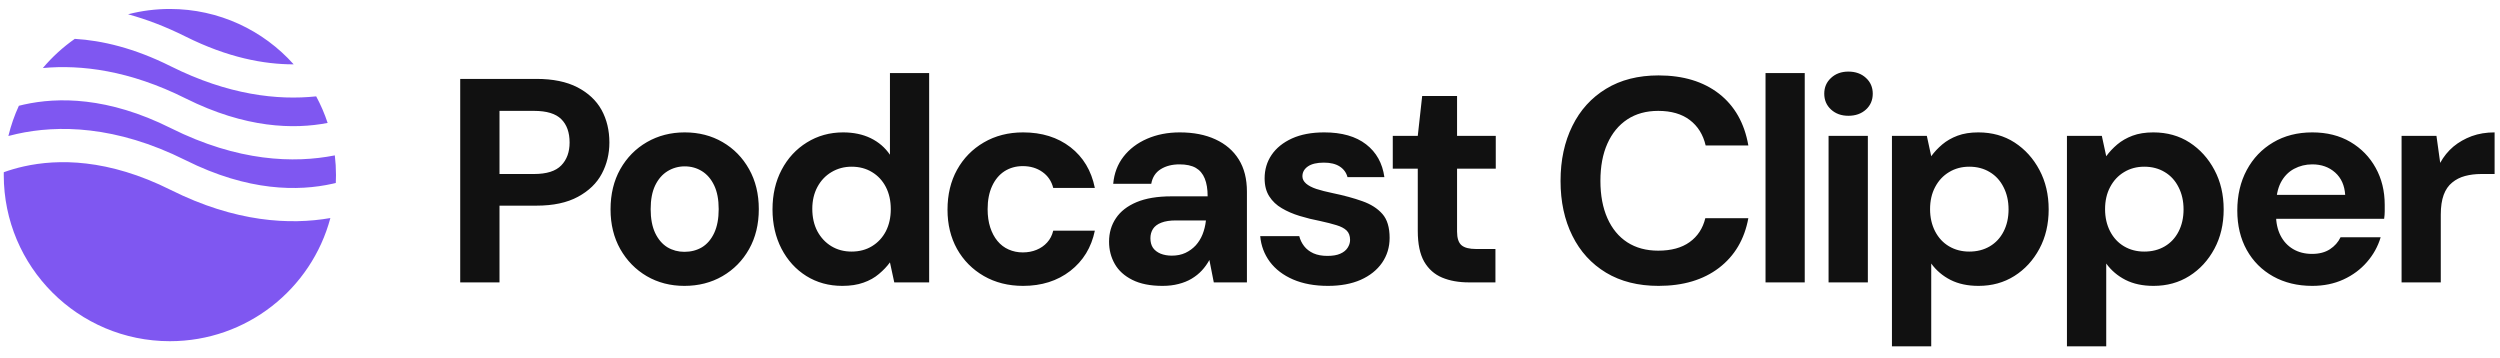
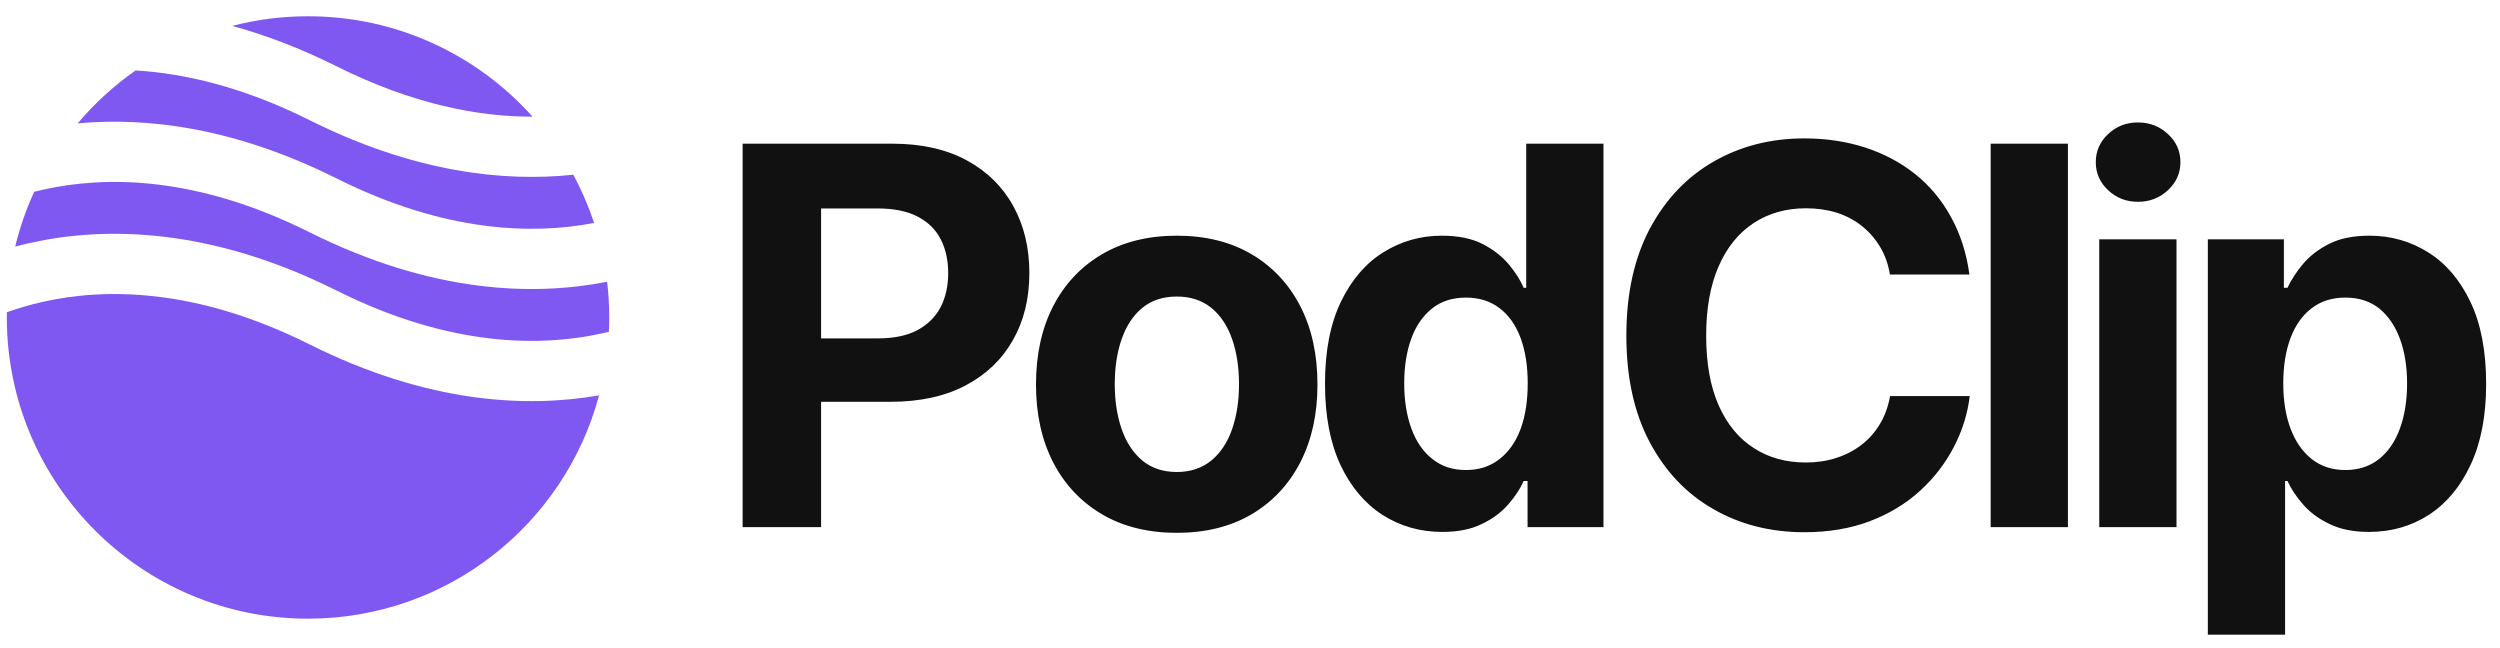
- <svg xmlns="http://www.w3.org/2000/svg" data-logo="logo" viewBox="0 0 301 43">
+ <svg xmlns="http://www.w3.org/2000/svg" data-logo="logo" viewBox="0 0 166 43">
  <g id="logogram" transform="translate(0, 1) rotate(0) ">
    <path fill-rule="evenodd" clip-rule="evenodd" d="M9.005 3.678C7.575 4.678 6.281 5.861 5.158 7.192C9.747 6.766 15.578 7.462 22.347 10.847C29.576 14.461 35.396 14.583 39.447 13.802C39.08 12.689 38.617 11.619 38.069 10.602C33.432 11.091 27.487 10.444 20.558 6.98C16.159 4.78 12.28 3.874 9.005 3.678ZM35.36 6.747C31.698 2.655 26.376 0.08 20.453 0.08C18.713 0.08 17.025 0.302 15.416 0.719C17.596 1.314 19.91 2.184 22.347 3.402C27.42 5.938 31.799 6.755 35.36 6.747ZM40.313 17.708C35.419 18.674 28.661 18.476 20.558 14.424C12.983 10.636 6.953 10.684 2.887 11.588C2.677 11.634 2.472 11.684 2.272 11.735C1.739 12.892 1.314 14.11 1.009 15.374C1.335 15.287 1.672 15.205 2.019 15.127C6.952 14.031 13.923 14.079 22.347 18.291C29.923 22.079 35.952 22.031 40.019 21.127C40.158 21.096 40.295 21.064 40.43 21.032C40.445 20.716 40.453 20.399 40.453 20.08C40.453 19.277 40.405 18.486 40.313 17.708ZM39.777 25.252C34.931 26.099 28.37 25.774 20.558 21.869C12.983 18.081 6.953 18.129 2.887 19.032C1.984 19.233 1.172 19.477 0.456 19.735C0.454 19.85 0.453 19.965 0.453 20.08C0.453 31.126 9.407 40.08 20.453 40.08C29.71 40.08 37.498 33.791 39.777 25.252Z" fill="#7F57F1" />
  </g>
-   <g id="logotype" transform="translate(47, 1)">
-     <path fill="#111111" d="M13.14 33L8.41 33L8.41 8.50L17.59 8.50Q20.56 8.50 22.52 9.51Q24.48 10.53 25.43 12.24Q26.37 13.96 26.37 16.16L26.37 16.16Q26.37 18.20 25.46 19.91Q24.55 21.63 22.59 22.69Q20.63 23.76 17.59 23.76L17.59 23.76L13.14 23.76L13.14 33ZM13.14 12.35L13.14 19.95L17.30 19.95Q19.58 19.95 20.58 18.91Q21.58 17.88 21.58 16.16L21.58 16.16Q21.58 14.34 20.58 13.35Q19.58 12.35 17.30 12.35L17.30 12.35L13.14 12.35ZM35.40 33.42L35.40 33.42Q32.88 33.42 30.87 32.25Q28.86 31.07 27.68 28.99Q26.51 26.91 26.51 24.21L26.51 24.21Q26.51 21.45 27.68 19.37Q28.86 17.28 30.89 16.11Q32.92 14.94 35.44 14.94L35.44 14.94Q37.99 14.94 40.00 16.11Q42.02 17.28 43.19 19.37Q44.36 21.45 44.36 24.18L44.36 24.18Q44.36 26.91 43.19 28.99Q42.02 31.07 39.98 32.25Q37.96 33.42 35.40 33.42ZM35.40 29.32L35.40 29.32Q36.59 29.32 37.52 28.77Q38.45 28.20 38.99 27.05Q39.53 25.89 39.53 24.18L39.53 24.18Q39.53 22.46 38.99 21.33Q38.45 20.19 37.52 19.61Q36.59 19.03 35.44 19.03L35.44 19.03Q34.32 19.03 33.37 19.61Q32.43 20.19 31.88 21.33Q31.34 22.46 31.34 24.18L31.34 24.18Q31.34 25.89 31.88 27.05Q32.43 28.20 33.35 28.77Q34.28 29.32 35.40 29.32ZM54.41 33.42L54.41 33.42Q51.99 33.42 50.08 32.23Q48.18 31.04 47.09 28.94Q46.01 26.84 46.01 24.21L46.01 24.21Q46.01 21.52 47.11 19.44Q48.21 17.35 50.15 16.15Q52.10 14.94 54.51 14.94L54.51 14.94Q56.40 14.94 57.84 15.64Q59.27 16.34 60.15 17.63L60.15 17.63L60.15 7.80L64.87 7.80L64.87 33L60.67 33L60.15 30.59L60.15 30.59Q59.62 31.32 58.83 31.98Q58.05 32.65 56.96 33.03Q55.88 33.42 54.41 33.42ZM55.53 29.29L55.53 29.29Q56.93 29.29 57.99 28.64Q59.06 27.99 59.66 26.84Q60.25 25.68 60.25 24.18L60.25 24.18Q60.25 22.67 59.66 21.52Q59.06 20.36 57.99 19.72Q56.93 19.07 55.53 19.07L55.53 19.07Q54.20 19.07 53.11 19.72Q52.03 20.36 51.41 21.52Q50.80 22.67 50.80 24.14L50.80 24.14Q50.80 25.68 51.41 26.84Q52.03 27.99 53.09 28.64Q54.16 29.29 55.53 29.29ZM76.18 33.42L76.18 33.42Q73.52 33.42 71.45 32.23Q69.39 31.04 68.23 28.98Q67.08 26.91 67.08 24.25L67.08 24.25Q67.08 21.52 68.23 19.44Q69.39 17.35 71.45 16.15Q73.52 14.94 76.18 14.94L76.18 14.94Q79.57 14.94 81.88 16.72Q84.19 18.51 84.82 21.63L84.82 21.63L79.81 21.63Q79.50 20.40 78.50 19.70Q77.51 19 76.14 19L76.14 19Q74.92 19 73.95 19.61Q72.99 20.23 72.45 21.40Q71.91 22.57 71.91 24.18L71.91 24.18Q71.91 25.41 72.22 26.37Q72.53 27.33 73.09 28.01Q73.66 28.70 74.44 29.04Q75.23 29.39 76.14 29.39L76.14 29.39Q77.05 29.39 77.80 29.08Q78.56 28.77 79.08 28.19Q79.61 27.61 79.81 26.77L79.81 26.77L84.82 26.77Q84.19 29.81 81.86 31.62Q79.53 33.42 76.18 33.42ZM92.98 33.42L92.98 33.42Q90.77 33.42 89.34 32.70Q87.90 31.98 87.22 30.78Q86.53 29.57 86.53 28.10L86.53 28.10Q86.53 26.49 87.36 25.27Q88.18 24.04 89.84 23.34Q91.51 22.64 94.03 22.64L94.03 22.64L98.40 22.64Q98.40 21.34 98.05 20.49Q97.70 19.63 96.97 19.21Q96.23 18.79 95.01 18.79L95.01 18.79Q93.68 18.79 92.75 19.37Q91.82 19.95 91.61 21.13L91.61 21.13L87.03 21.13Q87.20 19.24 88.27 17.86Q89.34 16.48 91.10 15.71Q92.87 14.94 95.04 14.94L95.04 14.94Q97.53 14.94 99.34 15.78Q101.17 16.62 102.15 18.20Q103.13 19.77 103.13 22.08L103.13 22.08L103.13 33L99.14 33L98.61 30.30L98.61 30.30Q98.23 31.00 97.70 31.57Q97.18 32.13 96.48 32.55Q95.78 32.97 94.90 33.19Q94.03 33.42 92.98 33.42ZM94.09 29.78L94.09 29.78Q95.01 29.78 95.72 29.45Q96.44 29.11 96.97 28.54Q97.49 27.96 97.79 27.21Q98.09 26.45 98.19 25.58L98.19 25.58L98.19 25.54L94.59 25.54Q93.50 25.54 92.82 25.81Q92.14 26.07 91.82 26.56Q91.51 27.05 91.51 27.68L91.51 27.68Q91.51 28.38 91.82 28.84Q92.14 29.29 92.73 29.54Q93.33 29.78 94.09 29.78ZM112.89 33.42L112.89 33.42Q110.48 33.42 108.69 32.65Q106.91 31.88 105.89 30.52Q104.88 29.15 104.73 27.43L104.73 27.43L109.43 27.43Q109.60 28.10 110.02 28.64Q110.44 29.18 111.14 29.50Q111.84 29.81 112.82 29.81L112.82 29.81Q113.77 29.81 114.36 29.55Q114.96 29.29 115.25 28.84Q115.55 28.38 115.55 27.89L115.55 27.89Q115.55 27.16 115.13 26.75Q114.71 26.35 113.91 26.11Q113.10 25.86 111.95 25.61L111.95 25.61Q110.69 25.37 109.48 25.00Q108.27 24.63 107.33 24.07Q106.38 23.52 105.82 22.64Q105.26 21.77 105.26 20.47L105.26 20.47Q105.26 18.89 106.10 17.65Q106.94 16.41 108.55 15.67Q110.16 14.94 112.44 14.94L112.44 14.94Q115.62 14.94 117.48 16.38Q119.33 17.81 119.68 20.33L119.68 20.33L115.24 20.33Q115.03 19.52 114.31 19.05Q113.59 18.58 112.40 18.58L112.40 18.58Q111.14 18.58 110.48 19.03Q109.81 19.49 109.81 20.23L109.81 20.23Q109.81 20.71 110.25 21.10Q110.69 21.48 111.49 21.75Q112.30 22.01 113.45 22.25L113.45 22.25Q115.48 22.67 117.02 23.22Q118.56 23.76 119.44 24.76Q120.31 25.75 120.31 27.64L120.31 27.64Q120.31 29.32 119.40 30.64Q118.49 31.95 116.83 32.69Q115.17 33.42 112.89 33.42ZM133.05 33L129.87 33Q128.01 33 126.63 32.42Q125.25 31.84 124.47 30.50Q123.70 29.15 123.70 26.80L123.70 26.80L123.70 19.31L120.69 19.31L120.69 15.36L123.70 15.36L124.23 10.56L128.43 10.56L128.43 15.36L133.09 15.36L133.09 19.31L128.43 19.31L128.43 26.88Q128.43 28.06 128.96 28.52Q129.48 28.98 130.74 28.98L130.74 28.98L133.05 28.98L133.05 33ZM152.69 33.42L152.69 33.42Q149.01 33.42 146.37 31.83Q143.72 30.23 142.31 27.38Q140.89 24.53 140.89 20.78L140.89 20.78Q140.89 17.04 142.31 14.17Q143.72 11.30 146.37 9.69Q149.01 8.08 152.69 8.08L152.69 8.08Q157.13 8.08 159.97 10.28Q162.80 12.49 163.50 16.51L163.50 16.51L158.36 16.51Q157.90 14.55 156.45 13.45Q155.00 12.35 152.65 12.35L152.65 12.35Q150.48 12.35 148.92 13.38Q147.37 14.41 146.53 16.29Q145.69 18.16 145.69 20.78L145.69 20.78Q145.69 23.38 146.53 25.27Q147.37 27.16 148.92 28.17Q150.48 29.18 152.65 29.18L152.65 29.18Q155.00 29.18 156.43 28.15Q157.87 27.12 158.32 25.27L158.32 25.27L163.50 25.27Q162.80 29.08 159.97 31.25Q157.13 33.42 152.69 33.42ZM170.29 33L165.57 33L165.57 7.80L170.29 7.80L170.29 33ZM177.89 33L173.16 33L173.16 15.36L177.89 15.36L177.89 33ZM175.54 12.94L175.54 12.94Q174.28 12.94 173.46 12.19Q172.64 11.44 172.64 10.28L172.64 10.28Q172.64 9.13 173.46 8.38Q174.28 7.62 175.54 7.62L175.54 7.62Q176.84 7.62 177.66 8.38Q178.48 9.13 178.48 10.28L178.48 10.28Q178.48 11.44 177.66 12.19Q176.84 12.94 175.54 12.94ZM185.52 40.70L180.79 40.70L180.79 15.36L184.99 15.36L185.52 17.81L185.52 17.81Q186.08 17.04 186.85 16.39Q187.62 15.74 188.68 15.34Q189.75 14.94 191.19 14.94L191.19 14.94Q193.67 14.94 195.56 16.16Q197.45 17.39 198.55 19.47Q199.66 21.55 199.66 24.21L199.66 24.21Q199.66 26.88 198.54 28.96Q197.42 31.04 195.53 32.23Q193.64 33.42 191.22 33.42L191.22 33.42Q189.26 33.42 187.84 32.70Q186.43 31.98 185.52 30.73L185.52 30.73L185.52 40.70ZM190.10 29.29L190.10 29.29Q191.50 29.29 192.57 28.66Q193.64 28.03 194.23 26.88Q194.83 25.72 194.83 24.21L194.83 24.21Q194.83 22.71 194.23 21.54Q193.64 20.36 192.57 19.72Q191.50 19.07 190.10 19.07L190.10 19.07Q188.74 19.07 187.67 19.72Q186.60 20.36 185.99 21.52Q185.38 22.67 185.38 24.18L185.38 24.18Q185.38 25.68 185.99 26.86Q186.60 28.03 187.67 28.66Q188.74 29.29 190.10 29.29ZM206.59 40.70L201.86 40.70L201.86 15.36L206.06 15.36L206.59 17.81L206.59 17.81Q207.15 17.04 207.92 16.39Q208.69 15.74 209.75 15.34Q210.82 14.94 212.26 14.94L212.26 14.94Q214.74 14.94 216.63 16.16Q218.52 17.39 219.62 19.47Q220.73 21.55 220.73 24.21L220.73 24.21Q220.73 26.88 219.61 28.96Q218.49 31.04 216.60 32.23Q214.71 33.42 212.29 33.42L212.29 33.42Q210.33 33.42 208.91 32.70Q207.50 31.98 206.59 30.73L206.59 30.73L206.59 40.70ZM211.17 29.29L211.17 29.29Q212.57 29.29 213.64 28.66Q214.71 28.03 215.30 26.88Q215.90 25.72 215.90 24.21L215.90 24.21Q215.90 22.71 215.30 21.54Q214.71 20.36 213.64 19.72Q212.57 19.07 211.17 19.07L211.17 19.07Q209.81 19.07 208.74 19.72Q207.67 20.36 207.06 21.52Q206.45 22.67 206.45 24.18L206.45 24.18Q206.45 25.68 207.06 26.86Q207.67 28.03 208.74 28.66Q209.81 29.29 211.17 29.29ZM231.40 33.42L231.40 33.42Q228.74 33.42 226.69 32.28Q224.65 31.14 223.51 29.10Q222.37 27.05 222.37 24.35L222.37 24.35Q222.37 21.59 223.51 19.47Q224.65 17.35 226.68 16.15Q228.71 14.94 231.40 14.94L231.40 14.94Q234.03 14.94 235.99 16.09Q237.95 17.25 239.03 19.21Q240.12 21.17 240.12 23.66L240.12 23.66Q240.12 24.00 240.12 24.44Q240.12 24.88 240.05 25.34L240.05 25.34L225.73 25.34L225.73 22.46L235.36 22.46Q235.25 20.75 234.15 19.77Q233.05 18.79 231.40 18.79L231.40 18.79Q230.21 18.79 229.20 19.33Q228.18 19.88 227.60 20.99Q227.03 22.11 227.03 23.83L227.03 23.83L227.03 24.84Q227.03 26.28 227.57 27.35Q228.11 28.41 229.09 28.99Q230.07 29.57 231.37 29.57L231.37 29.57Q232.66 29.57 233.52 29.01Q234.38 28.45 234.80 27.57L234.80 27.57L239.63 27.57Q239.14 29.22 237.98 30.55Q236.83 31.88 235.15 32.65Q233.47 33.42 231.40 33.42ZM246.87 33L242.15 33L242.15 15.36L246.35 15.36L246.80 18.61L246.80 18.61Q247.43 17.46 248.39 16.65Q249.36 15.85 250.60 15.39Q251.84 14.94 253.35 14.94L253.35 14.94L253.35 19.95L251.74 19.95Q250.69 19.95 249.79 20.19Q248.90 20.43 248.24 20.98Q247.57 21.52 247.22 22.46Q246.87 23.41 246.87 24.84L246.87 24.84L246.87 33Z" />
+   <g id="logotype" transform="translate(44, 1)">
+     <path fill="#111111" d="M10.52 34L5.31 34L5.31 8.54L15.24 8.54Q18.14 8.54 20.18 9.64Q22.21 10.74 23.28 12.68Q24.35 14.62 24.35 17.13L24.35 17.13Q24.35 19.66 23.26 21.58Q22.17 23.51 20.12 24.59Q18.06 25.68 15.12 25.68L15.12 25.68L8.73 25.68L8.73 21.47L14.28 21.47Q15.89 21.47 16.92 20.92Q17.95 20.36 18.46 19.39Q18.96 18.41 18.96 17.13L18.96 17.13Q18.96 15.85 18.46 14.88Q17.95 13.90 16.91 13.37Q15.87 12.84 14.26 12.84L14.26 12.84L10.52 12.84L10.52 34ZM34.14 34.38L34.14 34.38Q31.26 34.38 29.16 33.14Q27.06 31.90 25.92 29.68Q24.79 27.47 24.79 24.53L24.79 24.53Q24.79 21.56 25.92 19.35Q27.06 17.13 29.16 15.89Q31.26 14.65 34.14 14.65L34.14 14.65Q37.02 14.65 39.12 15.89Q41.21 17.13 42.35 19.35Q43.48 21.56 43.48 24.53L43.48 24.53Q43.48 27.47 42.35 29.68Q41.21 31.90 39.12 33.14Q37.02 34.38 34.14 34.38ZM34.14 30.34L34.14 30.34Q35.50 30.34 36.43 29.58Q37.35 28.82 37.81 27.50Q38.27 26.17 38.27 24.52L38.27 24.52Q38.27 22.82 37.81 21.51Q37.35 20.19 36.43 19.44Q35.50 18.69 34.14 18.69L34.14 18.69Q32.77 18.69 31.85 19.44Q30.94 20.19 30.48 21.51Q30.02 22.82 30.02 24.52L30.02 24.52Q30.02 26.17 30.48 27.50Q30.94 28.82 31.85 29.58Q32.77 30.34 34.14 30.34ZM51.77 34.32L51.77 34.32Q49.57 34.32 47.80 33.19Q46.03 32.05 45.00 29.86Q43.98 27.66 43.98 24.48L43.98 24.48Q43.98 21.22 45.04 19.03Q46.10 16.84 47.86 15.75Q49.62 14.65 51.74 14.65L51.74 14.65Q53.36 14.65 54.44 15.20Q55.51 15.75 56.18 16.55Q56.85 17.35 57.17 18.11L57.17 18.11L57.34 18.11L57.34 8.54L62.47 8.54L62.47 34L57.43 34L57.43 30.94L57.17 30.94Q56.83 31.71 56.15 32.49Q55.48 33.27 54.40 33.79Q53.33 34.32 51.77 34.32ZM53.34 30.21L53.34 30.21Q54.64 30.21 55.56 29.49Q56.49 28.77 56.97 27.48Q57.44 26.19 57.44 24.46L57.44 24.46Q57.44 22.72 56.97 21.45Q56.50 20.17 55.58 19.47Q54.66 18.76 53.34 18.76L53.34 18.76Q51.99 18.76 51.08 19.49Q50.16 20.23 49.70 21.51Q49.24 22.79 49.24 24.46L49.24 24.46Q49.24 26.14 49.71 27.44Q50.18 28.74 51.10 29.47Q52.01 30.21 53.34 30.21ZM75.81 34.34L75.81 34.34Q72.43 34.34 69.76 32.80Q67.08 31.27 65.53 28.34Q63.99 25.42 63.99 21.29L63.99 21.29Q63.99 17.13 65.54 14.20Q67.10 11.27 69.78 9.73Q72.46 8.19 75.81 8.19L75.81 8.19Q77.98 8.19 79.86 8.80Q81.73 9.41 83.18 10.57Q84.63 11.73 85.55 13.42Q86.48 15.10 86.77 17.23L86.77 17.23L81.49 17.23Q81.32 16.19 80.83 15.38Q80.34 14.57 79.62 14.00Q78.89 13.42 77.95 13.12Q77.01 12.83 75.92 12.83L75.92 12.83Q73.93 12.83 72.43 13.82Q70.93 14.81 70.11 16.70Q69.29 18.58 69.29 21.29L69.29 21.29Q69.29 24.04 70.12 25.92Q70.96 27.80 72.45 28.75Q73.93 29.71 75.90 29.71L75.90 29.71Q76.99 29.71 77.92 29.41Q78.86 29.11 79.60 28.54Q80.34 27.97 80.83 27.15Q81.32 26.33 81.50 25.30L81.50 25.30L86.79 25.30Q86.58 27.06 85.73 28.69Q84.89 30.31 83.49 31.59Q82.09 32.87 80.15 33.61Q78.22 34.34 75.81 34.34ZM88.18 8.54L93.31 8.54L93.31 34L88.18 34L88.18 8.54ZM100.52 34L95.39 34L95.39 14.89L100.52 14.89L100.52 34ZM97.96 12.40L97.96 12.40Q96.80 12.40 95.98 11.63Q95.16 10.86 95.16 9.77L95.16 9.77Q95.16 8.67 95.98 7.90Q96.80 7.13 97.96 7.13L97.96 7.13Q99.12 7.13 99.95 7.90Q100.78 8.66 100.78 9.77L100.78 9.77Q100.78 10.86 99.95 11.63Q99.12 12.40 97.96 12.40ZM107.73 41.14L102.60 41.14L102.60 14.89L107.65 14.89L107.65 18.11L107.89 18.11Q108.24 17.35 108.90 16.55Q109.56 15.75 110.64 15.20Q111.71 14.65 113.34 14.65L113.34 14.65Q115.46 14.65 117.22 15.75Q118.98 16.84 120.03 19.03Q121.08 21.22 121.08 24.48L121.08 24.48Q121.08 27.66 120.05 29.86Q119.03 32.05 117.27 33.19Q115.51 34.32 113.30 34.32L113.30 34.32Q111.75 34.32 110.67 33.79Q109.59 33.27 108.92 32.49Q108.24 31.71 107.89 30.94L107.89 30.94L107.73 30.94L107.73 41.14ZM111.73 30.21L111.73 30.21Q113.06 30.21 113.98 29.47Q114.89 28.74 115.36 27.44Q115.83 26.14 115.83 24.46L115.83 24.46Q115.83 22.79 115.36 21.51Q114.89 20.23 113.99 19.49Q113.08 18.76 111.73 18.76L111.73 18.76Q110.41 18.76 109.49 19.47Q108.57 20.17 108.09 21.45Q107.61 22.72 107.61 24.46L107.61 24.46Q107.61 26.19 108.10 27.48Q108.59 28.77 109.51 29.49Q110.43 30.21 111.73 30.21Z" />
  </g>
</svg>
